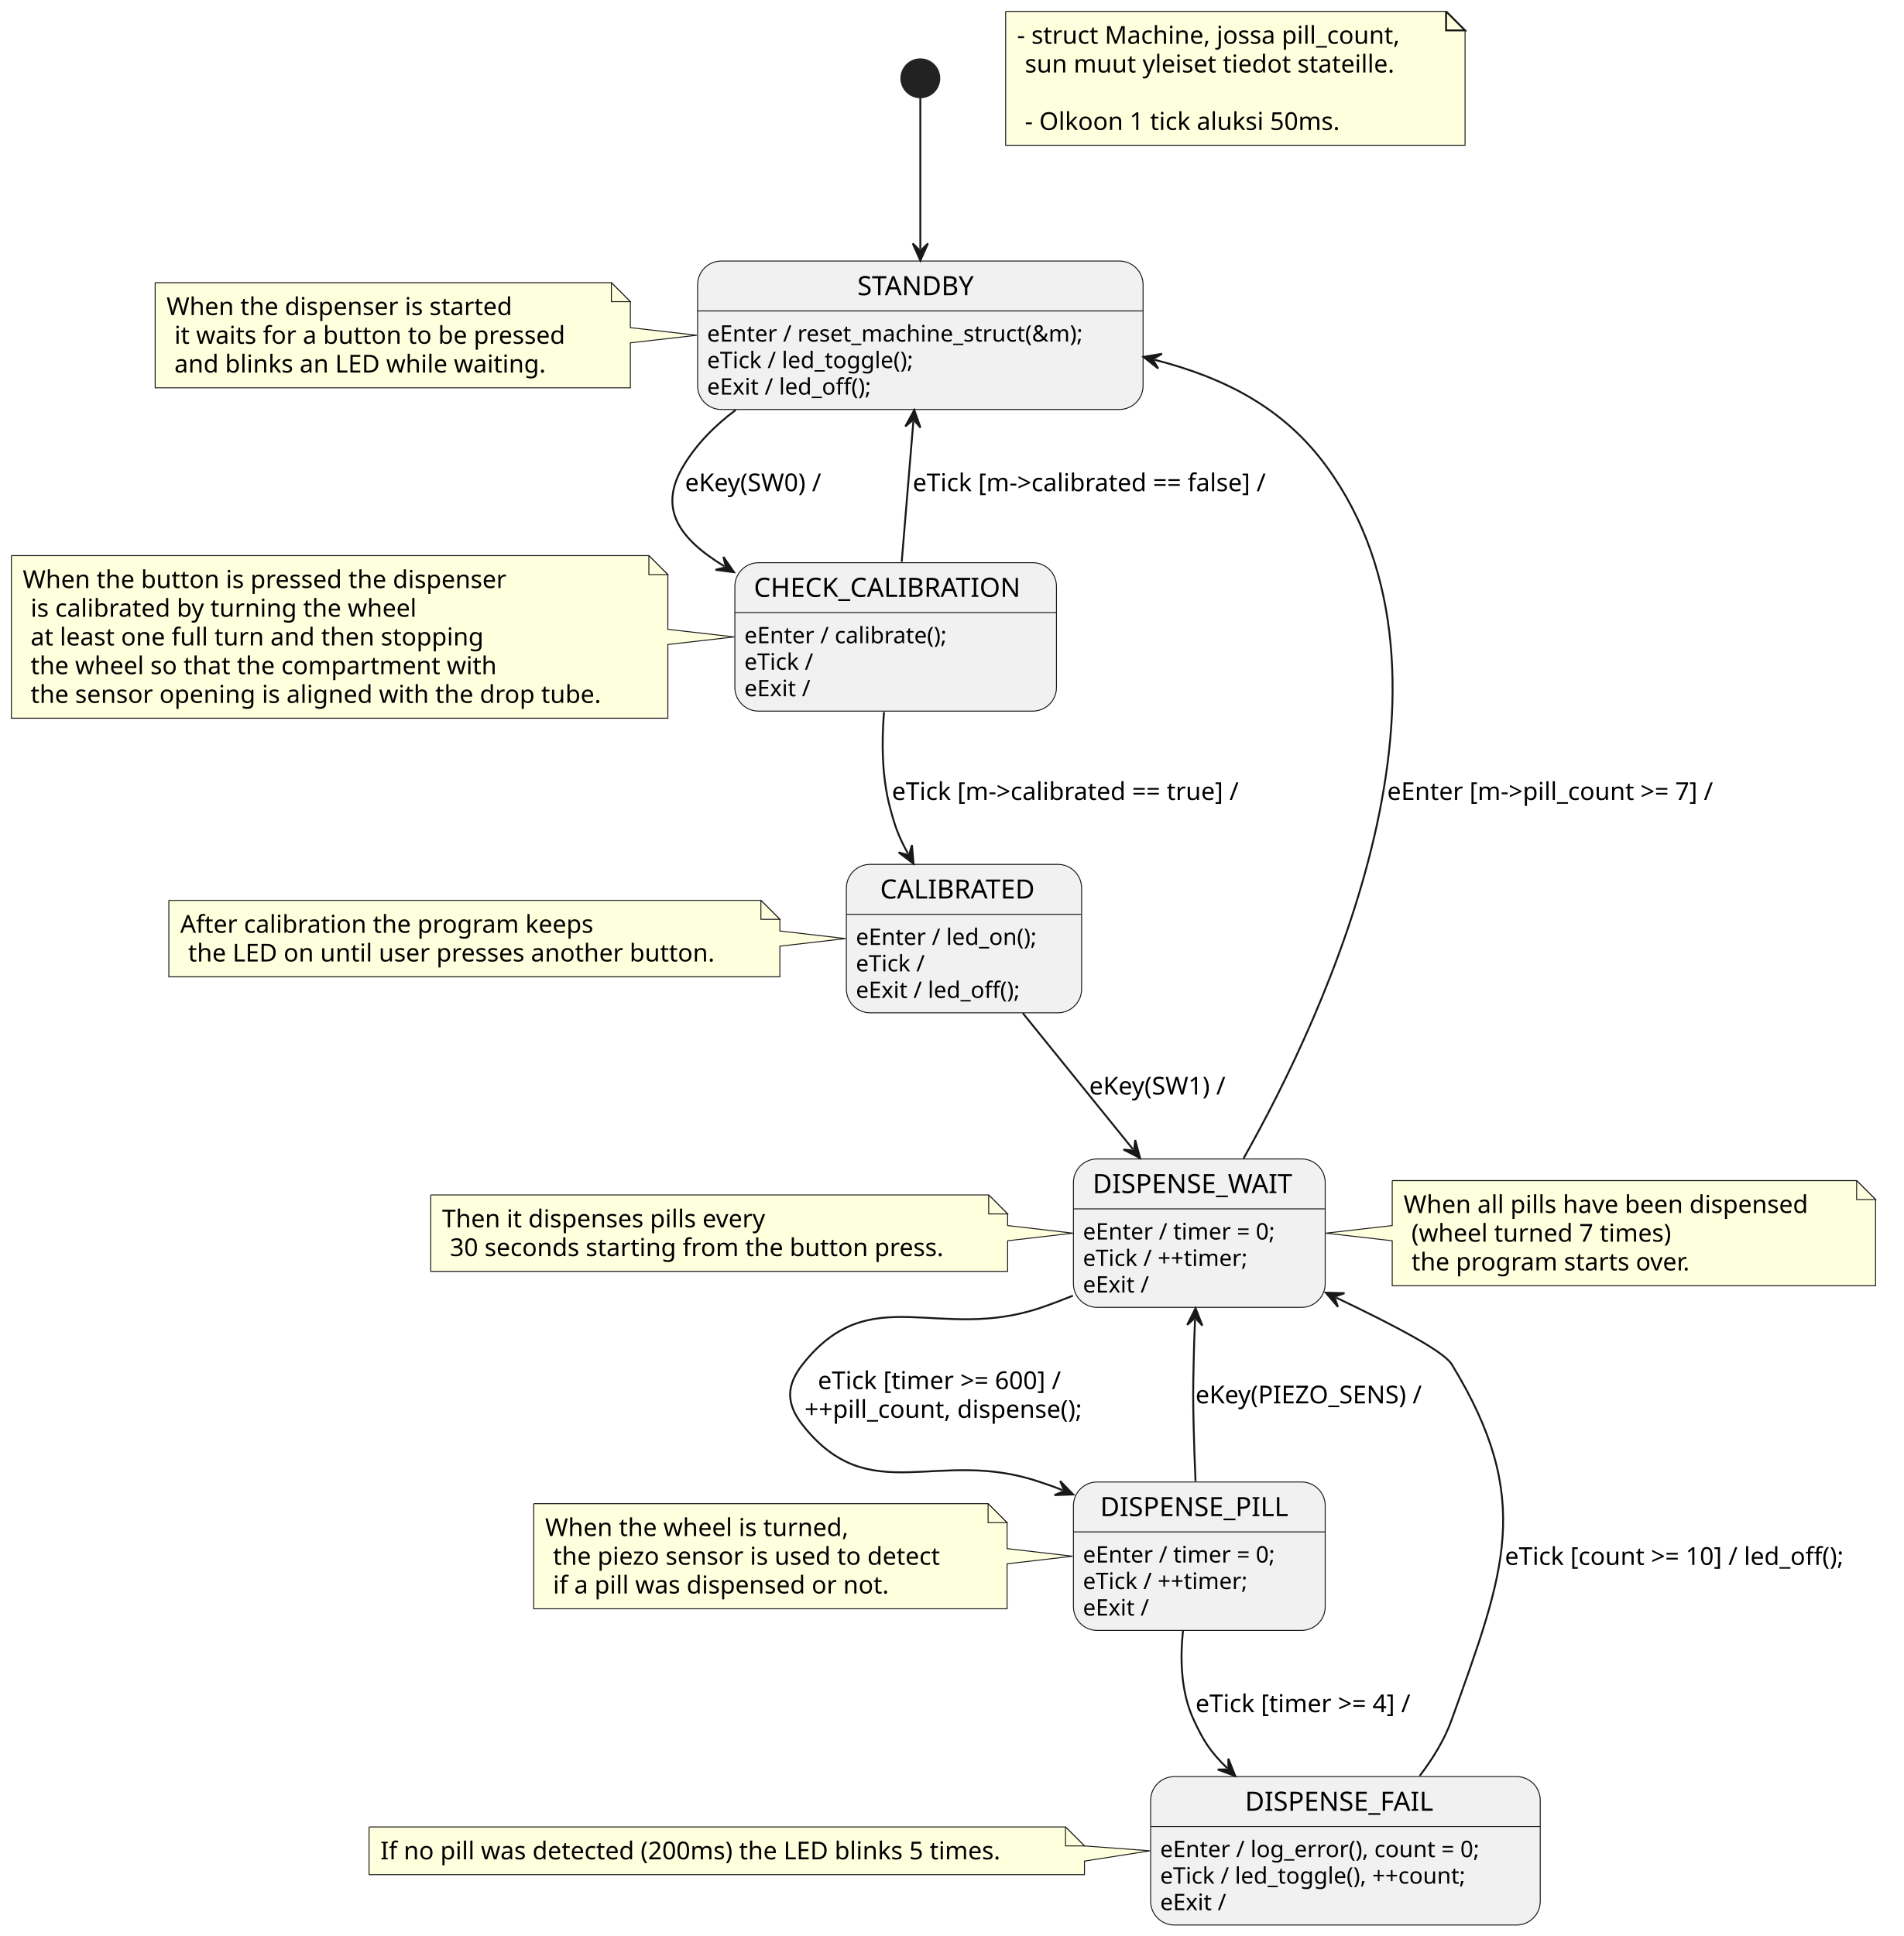
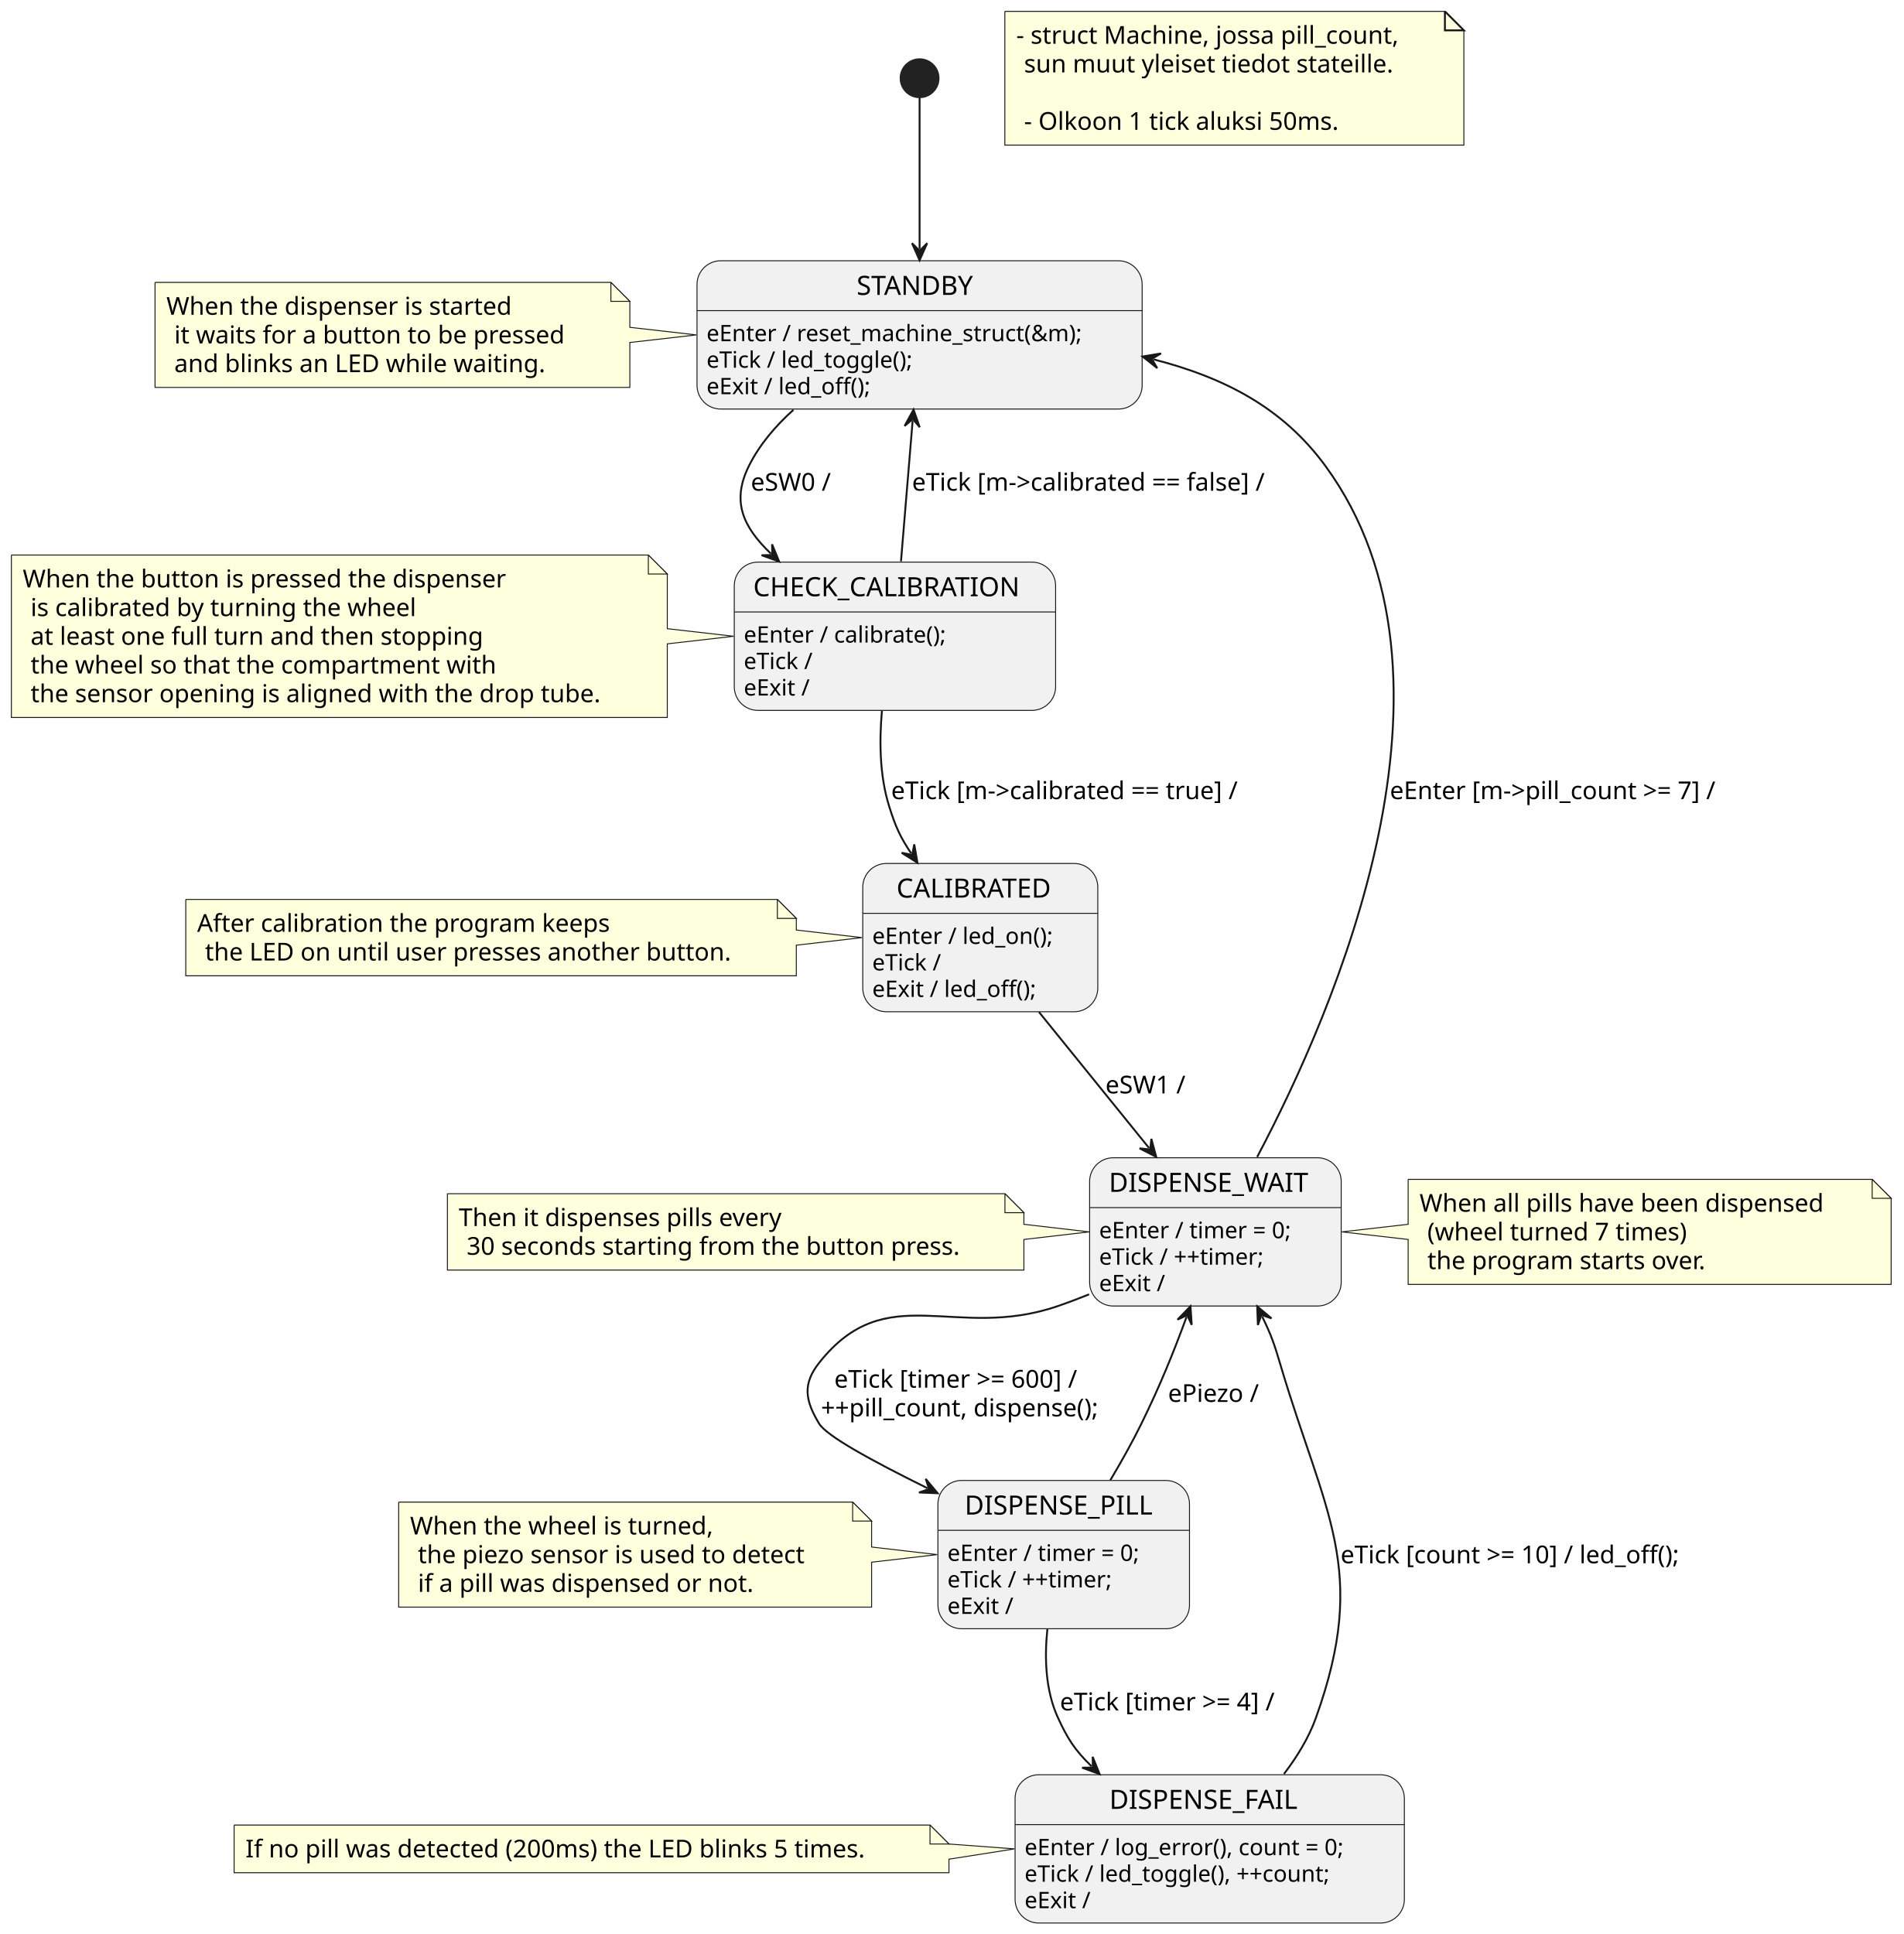
- <svg xmlns="http://www.w3.org/2000/svg" contentStyleType="text/css" data-diagram-type="STATE" height="1020px" preserveAspectRatio="none" style="width:1003px;height:1020px;background:#FFFFFF;" version="1.1" viewBox="0 0 1003 1020" width="1003px" zoomAndPan="magnify">
+ <svg xmlns="http://www.w3.org/2000/svg" contentStyleType="text/css" data-diagram-type="STATE" height="1020px" preserveAspectRatio="none" style="width:1004px;height:1020px;background:#FFFFFF;" version="1.1" viewBox="0 0 1004 1020" width="1004px" zoomAndPan="magnify">
  <defs />
  <g>
    <g id="STANDBY">
      <rect fill="#F1F1F1" height="78.203" rx="12.5" ry="12.5" style="stroke:#181818;stroke-width:0.5;" width="234.74" x="367.58" y="137.53" />
      <line style="stroke:#181818;stroke-width:0.5;" x1="367.58" x2="602.32" y1="163.827" y2="163.827" />
      <text fill="#000000" font-family="sans-serif" font-size="14" lengthAdjust="spacing" textLength="66.425" x="451.738" y="155.525">STANDBY</text>
      <text fill="#000000" font-family="sans-serif" font-size="12" lengthAdjust="spacing" textLength="214.74" x="372.58" y="179.965">eEnter / reset_machine_struct(&amp;m);</text>
      <text fill="#000000" font-family="sans-serif" font-size="12" lengthAdjust="spacing" textLength="119.004" x="372.58" y="193.934">eTick / led_toggle();</text>
      <text fill="#000000" font-family="sans-serif" font-size="12" lengthAdjust="spacing" textLength="95.309" x="372.58" y="207.903">eExit / led_off();</text>
    </g>
    <g class="entity" data-entity="N1" data-source-line="8" data-uid="ent0003" id="entity_N1">
      <path d="M529.91,6 L529.91,76.531 L771.986,76.531 L771.986,16 L761.986,6 L529.91,6" fill="#FEFFDD" style="stroke:#181818;stroke-width:0.5;" />
      <path d="M761.986,6 L761.986,16 L771.986,16 L761.986,6" fill="#FEFFDD" style="stroke:#181818;stroke-width:1;" />
      <text fill="#000000" font-family="sans-serif" font-size="13" lengthAdjust="spacing" textLength="216.944" x="535.91" y="23.067">- struct Machine, jossa pill_count,</text>
      <text fill="#000000" font-family="sans-serif" font-size="13" lengthAdjust="spacing" textLength="210.71" x="540.042" y="38.2">sun muut yleiset tiedot stateille.</text>
      <text fill="#000000" font-family="sans-serif" font-size="13" lengthAdjust="spacing" textLength="4.132" x="535.91" y="53.333"> </text>
      <text fill="#000000" font-family="sans-serif" font-size="13" lengthAdjust="spacing" textLength="180.369" x="540.042" y="68.465">- Olkoon 1 tick aluksi 50ms.</text>
    </g>
    <g id="CHECK_CALIBRATION">
      <rect fill="#F1F1F1" height="78.203" rx="12.5" ry="12.5" style="stroke:#181818;stroke-width:0.5;" width="169.468" x="387.22" y="296.46" />
      <line style="stroke:#181818;stroke-width:0.5;" x1="387.22" x2="556.688" y1="322.757" y2="322.757" />
      <text fill="#000000" font-family="sans-serif" font-size="14" lengthAdjust="spacing" textLength="149.468" x="397.22" y="314.455">CHECK_CALIBRATION</text>
      <text fill="#000000" font-family="sans-serif" font-size="12" lengthAdjust="spacing" textLength="117.281" x="392.22" y="338.896">eEnter / calibrate();</text>
      <text fill="#000000" font-family="sans-serif" font-size="12" lengthAdjust="spacing" textLength="39.451" x="392.22" y="352.864">eTick /</text>
      <text fill="#000000" font-family="sans-serif" font-size="12" lengthAdjust="spacing" textLength="37.963" x="392.22" y="366.833">eExit /</text>
    </g>
    <g id="CALIBRATED">
-       <rect fill="#F1F1F1" height="78.203" rx="12.5" ry="12.5" style="stroke:#181818;stroke-width:0.5;" width="123.951" x="445.98" y="455.4" />
-       <line style="stroke:#181818;stroke-width:0.5;" x1="445.98" x2="569.931" y1="481.697" y2="481.697" />
-       <text fill="#000000" font-family="sans-serif" font-size="14" lengthAdjust="spacing" textLength="88.368" x="463.772" y="473.395">CALIBRATED</text>
-       <text fill="#000000" font-family="sans-serif" font-size="12" lengthAdjust="spacing" textLength="103.951" x="450.98" y="497.836">eEnter / led_on();</text>
-       <text fill="#000000" font-family="sans-serif" font-size="12" lengthAdjust="spacing" textLength="39.451" x="450.98" y="511.804">eTick /</text>
-       <text fill="#000000" font-family="sans-serif" font-size="12" lengthAdjust="spacing" textLength="95.309" x="450.98" y="525.773">eExit / led_off();</text>
+       <rect fill="#F1F1F1" height="78.203" rx="12.5" ry="12.5" style="stroke:#181818;stroke-width:0.5;" width="123.951" x="454.98" y="455.4" />
+       <line style="stroke:#181818;stroke-width:0.5;" x1="454.98" x2="578.931" y1="481.697" y2="481.697" />
+       <text fill="#000000" font-family="sans-serif" font-size="14" lengthAdjust="spacing" textLength="88.368" x="472.772" y="473.395">CALIBRATED</text>
+       <text fill="#000000" font-family="sans-serif" font-size="12" lengthAdjust="spacing" textLength="103.951" x="459.98" y="497.836">eEnter / led_on();</text>
+       <text fill="#000000" font-family="sans-serif" font-size="12" lengthAdjust="spacing" textLength="39.451" x="459.98" y="511.804">eTick /</text>
+       <text fill="#000000" font-family="sans-serif" font-size="12" lengthAdjust="spacing" textLength="95.309" x="459.98" y="525.773">eExit / led_off();</text>
    </g>
    <g id="DISPENSE_WAIT">
-       <rect fill="#F1F1F1" height="78.203" rx="12.5" ry="12.5" style="stroke:#181818;stroke-width:0.5;" width="132.67" x="565.62" y="610.6" />
-       <line style="stroke:#181818;stroke-width:0.5;" x1="565.62" x2="698.29" y1="636.897" y2="636.897" />
-       <text fill="#000000" font-family="sans-serif" font-size="14" lengthAdjust="spacing" textLength="112.39" x="575.76" y="628.595">DISPENSE_WAIT</text>
-       <text fill="#000000" font-family="sans-serif" font-size="12" lengthAdjust="spacing" textLength="112.67" x="570.62" y="653.035">eEnter / timer = 0;</text>
-       <text fill="#000000" font-family="sans-serif" font-size="12" lengthAdjust="spacing" textLength="99.463" x="570.62" y="667.004">eTick / ++timer;</text>
-       <text fill="#000000" font-family="sans-serif" font-size="12" lengthAdjust="spacing" textLength="37.963" x="570.62" y="680.973">eExit /</text>
+       <rect fill="#F1F1F1" height="78.203" rx="12.5" ry="12.5" style="stroke:#181818;stroke-width:0.5;" width="132.67" x="574.62" y="610.6" />
+       <line style="stroke:#181818;stroke-width:0.5;" x1="574.62" x2="707.29" y1="636.897" y2="636.897" />
+       <text fill="#000000" font-family="sans-serif" font-size="14" lengthAdjust="spacing" textLength="112.39" x="584.76" y="628.595">DISPENSE_WAIT</text>
+       <text fill="#000000" font-family="sans-serif" font-size="12" lengthAdjust="spacing" textLength="112.67" x="579.62" y="653.035">eEnter / timer = 0;</text>
+       <text fill="#000000" font-family="sans-serif" font-size="12" lengthAdjust="spacing" textLength="99.463" x="579.62" y="667.004">eTick / ++timer;</text>
+       <text fill="#000000" font-family="sans-serif" font-size="12" lengthAdjust="spacing" textLength="37.963" x="579.62" y="680.973">eExit /</text>
    </g>
    <g id="DISPENSE_PILL">
-       <rect fill="#F1F1F1" height="78.203" rx="12.5" ry="12.5" style="stroke:#181818;stroke-width:0.5;" width="132.67" x="565.62" y="780.8" />
-       <line style="stroke:#181818;stroke-width:0.5;" x1="565.62" x2="698.29" y1="807.097" y2="807.097" />
-       <text fill="#000000" font-family="sans-serif" font-size="14" lengthAdjust="spacing" textLength="104.46" x="579.725" y="798.795">DISPENSE_PILL</text>
-       <text fill="#000000" font-family="sans-serif" font-size="12" lengthAdjust="spacing" textLength="112.67" x="570.62" y="823.236">eEnter / timer = 0;</text>
-       <text fill="#000000" font-family="sans-serif" font-size="12" lengthAdjust="spacing" textLength="99.463" x="570.62" y="837.204">eTick / ++timer;</text>
-       <text fill="#000000" font-family="sans-serif" font-size="12" lengthAdjust="spacing" textLength="37.963" x="570.62" y="851.173">eExit /</text>
+       <rect fill="#F1F1F1" height="78.203" rx="12.5" ry="12.5" style="stroke:#181818;stroke-width:0.5;" width="132.67" x="494.62" y="780.8" />
+       <line style="stroke:#181818;stroke-width:0.5;" x1="494.62" x2="627.29" y1="807.097" y2="807.097" />
+       <text fill="#000000" font-family="sans-serif" font-size="14" lengthAdjust="spacing" textLength="104.46" x="508.725" y="798.795">DISPENSE_PILL</text>
+       <text fill="#000000" font-family="sans-serif" font-size="12" lengthAdjust="spacing" textLength="112.67" x="499.62" y="823.236">eEnter / timer = 0;</text>
+       <text fill="#000000" font-family="sans-serif" font-size="12" lengthAdjust="spacing" textLength="99.463" x="499.62" y="837.204">eTick / ++timer;</text>
+       <text fill="#000000" font-family="sans-serif" font-size="12" lengthAdjust="spacing" textLength="37.963" x="499.62" y="851.173">eExit /</text>
    </g>
    <g id="DISPENSE_FAIL">
-       <rect fill="#F1F1F1" height="78.203" rx="12.5" ry="12.5" style="stroke:#181818;stroke-width:0.5;" width="205.291" x="606.31" y="936.01" />
-       <line style="stroke:#181818;stroke-width:0.5;" x1="606.31" x2="811.601" y1="962.307" y2="962.307" />
-       <text fill="#000000" font-family="sans-serif" font-size="14" lengthAdjust="spacing" textLength="105.848" x="656.032" y="954.005">DISPENSE_FAIL</text>
-       <text fill="#000000" font-family="sans-serif" font-size="12" lengthAdjust="spacing" textLength="185.291" x="611.31" y="978.446">eEnter / log_error(), count = 0;</text>
-       <text fill="#000000" font-family="sans-serif" font-size="12" lengthAdjust="spacing" textLength="180.598" x="611.31" y="992.414">eTick / led_toggle(), ++count;</text>
-       <text fill="#000000" font-family="sans-serif" font-size="12" lengthAdjust="spacing" textLength="37.963" x="611.31" y="1006.383">eExit /</text>
+       <rect fill="#F1F1F1" height="78.203" rx="12.5" ry="12.5" style="stroke:#181818;stroke-width:0.5;" width="205.291" x="535.31" y="936.01" />
+       <line style="stroke:#181818;stroke-width:0.5;" x1="535.31" x2="740.601" y1="962.307" y2="962.307" />
+       <text fill="#000000" font-family="sans-serif" font-size="14" lengthAdjust="spacing" textLength="105.848" x="585.032" y="954.005">DISPENSE_FAIL</text>
+       <text fill="#000000" font-family="sans-serif" font-size="12" lengthAdjust="spacing" textLength="185.291" x="540.31" y="978.446">eEnter / log_error(), count = 0;</text>
+       <text fill="#000000" font-family="sans-serif" font-size="12" lengthAdjust="spacing" textLength="180.598" x="540.31" y="992.414">eTick / led_toggle(), ++count;</text>
+       <text fill="#000000" font-family="sans-serif" font-size="12" lengthAdjust="spacing" textLength="37.963" x="540.31" y="1006.383">eExit /</text>
    </g>
    <ellipse cx="484.95" cy="41.26" fill="#222222" rx="10" ry="10" style="stroke:#222222;stroke-width:1;" />
    <g class="entity" data-entity="GMN2" data-source-line="9" data-uid="ent0003" id="entity_GMN2">
      <path d="M81.76,148.93 L81.76,204.328 A0,0 0 0 0 81.76,204.328 L332.152,204.328 A0,0 0 0 0 332.152,204.328 L332.152,180.63 L367.24,176.63 L332.152,172.63 L332.152,158.93 L322.152,148.93 L81.76,148.93 A0,0 0 0 0 81.76,148.93" fill="#FEFFDD" style="stroke:#181818;stroke-width:0.5;" />
      <path d="M322.152,148.93 L322.152,158.93 L332.152,158.93 L322.152,148.93" fill="#FEFFDD" style="stroke:#181818;stroke-width:0.5;" />
      <text fill="#000000" font-family="sans-serif" font-size="13" lengthAdjust="spacing" textLength="195.349" x="87.76" y="165.997">When the dispenser is started</text>
      <text fill="#000000" font-family="sans-serif" font-size="13" lengthAdjust="spacing" textLength="221.127" x="91.892" y="181.13">it waits for a button to be pressed</text>
      <text fill="#000000" font-family="sans-serif" font-size="13" lengthAdjust="spacing" textLength="210.444" x="91.892" y="196.262">and blinks an LED while waiting.</text>
    </g>
    <g class="entity" data-entity="GMN5" data-source-line="17" data-uid="ent0006" id="entity_GMN5">
      <path d="M6,292.73 L6,378.394 A0,0 0 0 0 6,378.394 L351.905,378.394 A0,0 0 0 0 351.905,378.394 L351.905,339.57 L386.92,335.57 L351.905,331.57 L351.905,302.73 L341.905,292.73 L6,292.73 A0,0 0 0 0 6,292.73" fill="#FEFFDD" style="stroke:#181818;stroke-width:0.5;" />
      <path d="M341.905,292.73 L341.905,302.73 L351.905,302.73 L341.905,292.73" fill="#FEFFDD" style="stroke:#181818;stroke-width:0.5;" />
      <text fill="#000000" font-family="sans-serif" font-size="13" lengthAdjust="spacing" textLength="272.689" x="12" y="309.797">When the button is pressed the dispenser</text>
      <text fill="#000000" font-family="sans-serif" font-size="13" lengthAdjust="spacing" textLength="219.077" x="16.132" y="324.93">is calibrated by turning the wheel</text>
      <text fill="#000000" font-family="sans-serif" font-size="13" lengthAdjust="spacing" textLength="255.049" x="16.132" y="340.062">at least one full turn and then stopping</text>
      <text fill="#000000" font-family="sans-serif" font-size="13" lengthAdjust="spacing" textLength="263.072" x="16.132" y="355.195">the wheel so that the compartment with</text>
      <text fill="#000000" font-family="sans-serif" font-size="13" lengthAdjust="spacing" textLength="320.772" x="16.132" y="370.328">the sensor opening is aligned with the drop tube.</text>
    </g>
    <g class="entity" data-entity="GMN8" data-source-line="24" data-uid="ent0009" id="entity_GMN8">
-       <path d="M88.97,474.37 L88.97,514.636 A0,0 0 0 0 88.97,514.636 L410.938,514.636 A0,0 0 0 0 410.938,514.636 L410.938,498.5 L445.59,494.5 L410.938,490.5 L410.938,484.37 L400.938,474.37 L88.97,474.37 A0,0 0 0 0 88.97,474.37" fill="#FEFFDD" style="stroke:#181818;stroke-width:0.5;" />
-       <path d="M400.938,474.37 L400.938,484.37 L410.938,484.37 L400.938,474.37" fill="#FEFFDD" style="stroke:#181818;stroke-width:0.5;" />
-       <text fill="#000000" font-family="sans-serif" font-size="13" lengthAdjust="spacing" textLength="232.902" x="94.97" y="491.437">After calibration the program keeps</text>
-       <text fill="#000000" font-family="sans-serif" font-size="13" lengthAdjust="spacing" textLength="296.835" x="99.102" y="506.57">the LED on until user presses another button.</text>
+       <path d="M97.97,474.37 L97.97,514.636 A0,0 0 0 0 97.97,514.636 L419.938,514.636 A0,0 0 0 0 419.938,514.636 L419.938,498.5 L454.59,494.5 L419.938,490.5 L419.938,484.37 L409.938,474.37 L97.97,474.37 A0,0 0 0 0 97.97,474.37" fill="#FEFFDD" style="stroke:#181818;stroke-width:0.5;" />
+       <path d="M409.938,474.37 L409.938,484.37 L419.938,484.37 L409.938,474.37" fill="#FEFFDD" style="stroke:#181818;stroke-width:0.5;" />
+       <text fill="#000000" font-family="sans-serif" font-size="13" lengthAdjust="spacing" textLength="232.902" x="103.97" y="491.437">After calibration the program keeps</text>
+       <text fill="#000000" font-family="sans-serif" font-size="13" lengthAdjust="spacing" textLength="296.835" x="108.102" y="506.57">the LED on until user presses another button.</text>
    </g>
    <g class="entity" data-entity="GMN11" data-source-line="32" data-uid="ent0012" id="entity_GMN11">
-       <path d="M226.95,629.57 L226.95,669.836 A0,0 0 0 0 226.95,669.836 L530.96,669.836 A0,0 0 0 0 530.96,669.836 L530.96,653.7 L565.41,649.7 L530.96,645.7 L530.96,639.57 L520.96,629.57 L226.95,629.57 A0,0 0 0 0 226.95,629.57" fill="#FEFFDD" style="stroke:#181818;stroke-width:0.5;" />
-       <path d="M520.96,629.57 L520.96,639.57 L530.96,639.57 L520.96,629.57" fill="#FEFFDD" style="stroke:#181818;stroke-width:0.5;" />
-       <text fill="#000000" font-family="sans-serif" font-size="13" lengthAdjust="spacing" textLength="184.914" x="232.95" y="646.637">Then it dispenses pills every</text>
-       <text fill="#000000" font-family="sans-serif" font-size="13" lengthAdjust="spacing" textLength="278.878" x="237.082" y="661.77">30 seconds starting from the button press.</text>
+       <path d="M235.95,629.57 L235.95,669.836 A0,0 0 0 0 235.95,669.836 L539.96,669.836 A0,0 0 0 0 539.96,669.836 L539.96,653.7 L574.41,649.7 L539.96,645.7 L539.96,639.57 L529.96,629.57 L235.95,629.57 A0,0 0 0 0 235.95,629.57" fill="#FEFFDD" style="stroke:#181818;stroke-width:0.5;" />
+       <path d="M529.96,629.57 L529.96,639.57 L539.96,639.57 L529.96,629.57" fill="#FEFFDD" style="stroke:#181818;stroke-width:0.5;" />
+       <text fill="#000000" font-family="sans-serif" font-size="13" lengthAdjust="spacing" textLength="184.914" x="241.95" y="646.637">Then it dispenses pills every</text>
+       <text fill="#000000" font-family="sans-serif" font-size="13" lengthAdjust="spacing" textLength="278.878" x="246.082" y="661.77">30 seconds starting from the button press.</text>
    </g>
    <g class="entity" data-entity="GMN14" data-source-line="33" data-uid="ent0015" id="entity_GMN14">
-       <path d="M733.6,622 L733.6,645.7 L698.59,649.7 L733.6,653.7 L733.6,677.398 A0,0 0 0 0 733.6,677.398 L988.308,677.398 A0,0 0 0 0 988.308,677.398 L988.308,632 L978.308,622 L733.6,622 A0,0 0 0 0 733.6,622" fill="#FEFFDD" style="stroke:#181818;stroke-width:0.5;" />
-       <path d="M978.308,622 L978.308,632 L988.308,632 L978.308,622" fill="#FEFFDD" style="stroke:#181818;stroke-width:0.5;" />
-       <text fill="#000000" font-family="sans-serif" font-size="13" lengthAdjust="spacing" textLength="229.576" x="739.6" y="639.067">When all pills have been dispensed</text>
-       <text fill="#000000" font-family="sans-serif" font-size="13" lengthAdjust="spacing" textLength="148.605" x="743.732" y="654.2">(wheel turned 7 times)</text>
-       <text fill="#000000" font-family="sans-serif" font-size="13" lengthAdjust="spacing" textLength="159.682" x="743.732" y="669.332">the program starts over.</text>
+       <path d="M742.6,622 L742.6,645.7 L707.59,649.7 L742.6,653.7 L742.6,677.398 A0,0 0 0 0 742.6,677.398 L997.308,677.398 A0,0 0 0 0 997.308,677.398 L997.308,632 L987.308,622 L742.6,622 A0,0 0 0 0 742.6,622" fill="#FEFFDD" style="stroke:#181818;stroke-width:0.5;" />
+       <path d="M987.308,622 L987.308,632 L997.308,632 L987.308,622" fill="#FEFFDD" style="stroke:#181818;stroke-width:0.5;" />
+       <text fill="#000000" font-family="sans-serif" font-size="13" lengthAdjust="spacing" textLength="229.576" x="748.6" y="639.067">When all pills have been dispensed</text>
+       <text fill="#000000" font-family="sans-serif" font-size="13" lengthAdjust="spacing" textLength="148.605" x="752.732" y="654.2">(wheel turned 7 times)</text>
+       <text fill="#000000" font-family="sans-serif" font-size="13" lengthAdjust="spacing" textLength="159.682" x="752.732" y="669.332">the program starts over.</text>
    </g>
    <g class="entity" data-entity="GMN17" data-source-line="41" data-uid="ent0018" id="entity_GMN17">
-       <path d="M281.25,792.21 L281.25,847.608 A0,0 0 0 0 281.25,847.608 L530.651,847.608 A0,0 0 0 0 530.651,847.608 L530.651,823.91 L565.22,819.91 L530.651,815.91 L530.651,802.21 L520.651,792.21 L281.25,792.21 A0,0 0 0 0 281.25,792.21" fill="#FEFFDD" style="stroke:#181818;stroke-width:0.5;" />
-       <path d="M520.651,792.21 L520.651,802.21 L530.651,802.21 L520.651,792.21" fill="#FEFFDD" style="stroke:#181818;stroke-width:0.5;" />
-       <text fill="#000000" font-family="sans-serif" font-size="13" lengthAdjust="spacing" textLength="171.361" x="287.25" y="809.277">When the wheel is turned,</text>
-       <text fill="#000000" font-family="sans-serif" font-size="13" lengthAdjust="spacing" textLength="220.137" x="291.382" y="824.41">the piezo sensor is used to detect</text>
-       <text fill="#000000" font-family="sans-serif" font-size="13" lengthAdjust="spacing" textLength="190.277" x="291.382" y="839.543">if a pill was dispensed or not.</text>
+       <path d="M210.25,792.21 L210.25,847.608 A0,0 0 0 0 210.25,847.608 L459.651,847.608 A0,0 0 0 0 459.651,847.608 L459.651,823.91 L494.22,819.91 L459.651,815.91 L459.651,802.21 L449.651,792.21 L210.25,792.21 A0,0 0 0 0 210.25,792.21" fill="#FEFFDD" style="stroke:#181818;stroke-width:0.5;" />
+       <path d="M449.651,792.21 L449.651,802.21 L459.651,802.21 L449.651,792.21" fill="#FEFFDD" style="stroke:#181818;stroke-width:0.5;" />
+       <text fill="#000000" font-family="sans-serif" font-size="13" lengthAdjust="spacing" textLength="171.361" x="216.25" y="809.277">When the wheel is turned,</text>
+       <text fill="#000000" font-family="sans-serif" font-size="13" lengthAdjust="spacing" textLength="220.137" x="220.382" y="824.41">the piezo sensor is used to detect</text>
+       <text fill="#000000" font-family="sans-serif" font-size="13" lengthAdjust="spacing" textLength="190.277" x="220.382" y="839.543">if a pill was dispensed or not.</text>
    </g>
    <g class="entity" data-entity="GMN20" data-source-line="48" data-uid="ent0021" id="entity_GMN20">
-       <path d="M194.46,962.54 L194.46,987.673 A0,0 0 0 0 194.46,987.673 L571.443,987.673 A0,0 0 0 0 571.443,987.673 L571.443,980.54 L606.04,975.11 L571.443,972.54 L571.443,972.54 L561.443,962.54 L194.46,962.54 A0,0 0 0 0 194.46,962.54" fill="#FEFFDD" style="stroke:#181818;stroke-width:0.5;" />
-       <path d="M561.443,962.54 L561.443,972.54 L571.443,972.54 L561.443,962.54" fill="#FEFFDD" style="stroke:#181818;stroke-width:0.5;" />
-       <text fill="#000000" font-family="sans-serif" font-size="13" lengthAdjust="spacing" textLength="355.983" x="200.46" y="979.607">If no pill was detected (200ms) the LED blinks 5 times.</text>
+       <path d="M123.46,962.54 L123.46,987.673 A0,0 0 0 0 123.46,987.673 L500.443,987.673 A0,0 0 0 0 500.443,987.673 L500.443,980.54 L535.04,975.11 L500.443,972.54 L500.443,972.54 L490.443,962.54 L123.46,962.54 A0,0 0 0 0 123.46,962.54" fill="#FEFFDD" style="stroke:#181818;stroke-width:0.5;" />
+       <path d="M490.443,962.54 L490.443,972.54 L500.443,972.54 L490.443,962.54" fill="#FEFFDD" style="stroke:#181818;stroke-width:0.5;" />
+       <text fill="#000000" font-family="sans-serif" font-size="13" lengthAdjust="spacing" textLength="355.983" x="129.46" y="979.607">If no pill was detected (200ms) the LED blinks 5 times.</text>
    </g>
    <g class="link" data-entity-1=".start." data-entity-2="STANDBY" data-source-line="1" data-uid="lnk3" id="link_.start._STANDBY">
      <path d="M484.95,51.43 C484.95,68.85 484.95,101.64 484.95,131.27" fill="none" id="*start*-to-STANDBY" style="stroke:#181818;stroke-width:1;" />
      <polygon fill="#181818" points="484.95,137.27,488.95,128.27,484.95,132.27,480.95,128.27,484.95,137.27" style="stroke:#181818;stroke-width:1;" />
    </g>
    <g class="link" data-entity-1="STANDBY" data-entity-2="CHECK_CALIBRATION" data-source-line="5" data-uid="lnk4" id="link_STANDBY_CHECK_CALIBRATION">
-       <path d="M387.62,216.04 C376.62,224.24 366.89,234.05 359.95,245.73 C346.71,268.03 357.818,283.805 381.668,298.355" fill="none" id="STANDBY-to-CHECK_CALIBRATION" style="stroke:#181818;stroke-width:1;" />
-       <polygon fill="#181818" points="386.79,301.48,381.19,293.378,382.522,298.876,377.024,300.207,386.79,301.48" style="stroke:#181818;stroke-width:1;" />
-       <text fill="#000000" font-family="sans-serif" font-size="13" lengthAdjust="spacing" textLength="80.247" x="360.95" y="258.797">eKey(SW0) /</text>
+       <path d="M418.44,216.14 C408.95,224.63 400.54,234.51 394.95,245.73 C385.86,264.01 391.295,277.412 406.565,292.022" fill="none" id="STANDBY-to-CHECK_CALIBRATION" style="stroke:#181818;stroke-width:1;" />
+       <polygon fill="#181818" points="410.9,296.17,407.162,287.058,407.287,292.713,401.632,292.838,410.9,296.17" style="stroke:#181818;stroke-width:1;" />
+       <text fill="#000000" font-family="sans-serif" font-size="13" lengthAdjust="spacing" textLength="45.887" x="395.95" y="258.797">eSW0 /</text>
    </g>
    <g class="link" data-entity-1="CHECK_CALIBRATION" data-entity-2="STANDBY" data-source-line="14" data-uid="lnk5" id="link_CHECK_CALIBRATION_STANDBY">
      <path d="M475.14,296.03 C477.16,271.68 479.266,246.32 481.276,222" fill="none" id="CHECK_CALIBRATION-to-STANDBY" style="stroke:#181818;stroke-width:1;" />
      <polygon fill="#181818" points="481.77,216.02,477.042,224.66,481.358,221.003,485.015,225.319,481.77,216.02" style="stroke:#181818;stroke-width:1;" />
      <text fill="#000000" font-family="sans-serif" font-size="13" lengthAdjust="spacing" textLength="211.485" x="480.95" y="258.797">eTick [m-&gt;calibrated == false] /</text>
    </g>
    <g class="link" data-entity-1="CHECK_CALIBRATION" data-entity-2="CALIBRATED" data-source-line="15" data-uid="lnk6" id="link_CHECK_CALIBRATION_CALIBRATED">
-       <path d="M465.81,375.16 C464.53,390.97 464.67,409.29 468.95,425.4 C471.65,435.54 473.356,440.484 478.476,449.784" fill="none" id="CHECK_CALIBRATION-to-CALIBRATED" style="stroke:#181818;stroke-width:1;" />
-       <polygon fill="#181818" points="481.37,455.04,480.534,445.227,478.959,450.66,473.525,449.085,481.37,455.04" style="stroke:#181818;stroke-width:1;" />
+       <path d="M465.09,374.94 C463.66,390.88 463.87,409.36 468.95,425.4 C472.23,435.74 474.382,440.878 480.482,450.028" fill="none" id="CHECK_CALIBRATION-to-CALIBRATED" style="stroke:#181818;stroke-width:1;" />
+       <polygon fill="#181818" points="483.81,455.02,482.146,445.313,481.036,450.86,475.49,449.75,483.81,455.02" style="stroke:#181818;stroke-width:1;" />
      <text fill="#000000" font-family="sans-serif" font-size="13" lengthAdjust="spacing" textLength="207.238" x="469.95" y="421.467">eTick [m-&gt;calibrated == true] /</text>
    </g>
    <g class="link" data-entity-1="CALIBRATED" data-entity-2="DISPENSE_WAIT" data-source-line="22" data-uid="lnk7" id="link_CALIBRATED_DISPENSE_WAIT">
-       <path d="M538.92,533.76 C557.79,557.07 578.046,582.096 596.956,605.466" fill="none" id="CALIBRATED-to-DISPENSE_WAIT" style="stroke:#181818;stroke-width:1;" />
-       <polygon fill="#181818" points="600.73,610.13,598.178,600.617,597.585,606.243,591.959,605.65,600.73,610.13" style="stroke:#181818;stroke-width:1;" />
-       <text fill="#000000" font-family="sans-serif" font-size="13" lengthAdjust="spacing" textLength="80.247" x="573.95" y="576.667">eKey(SW1) /</text>
+       <path d="M547.92,533.76 C566.79,557.07 587.046,582.096 605.956,605.466" fill="none" id="CALIBRATED-to-DISPENSE_WAIT" style="stroke:#181818;stroke-width:1;" />
+       <polygon fill="#181818" points="609.73,610.13,607.178,600.617,606.585,606.243,600.959,605.65,609.73,610.13" style="stroke:#181818;stroke-width:1;" />
+       <text fill="#000000" font-family="sans-serif" font-size="13" lengthAdjust="spacing" textLength="45.887" x="582.95" y="576.667">eSW1 /</text>
    </g>
    <g class="link" data-entity-1="DISPENSE_WAIT" data-entity-2="DISPENSE_PILL" data-source-line="29" data-uid="lnk8" id="link_DISPENSE_WAIT_DISPENSE_PILL">
-       <path d="M565.37,682.63 C559.87,684.85 554.35,686.94 548.95,688.8 C494.53,707.57 458.63,673.63 422.95,718.8 C414.14,729.96 414.15,739.64 422.95,750.8 C458.32,795.67 493.91,762.25 547.95,780.8 C553.71,782.78 554.043,782.772 559.913,785.132" fill="none" id="DISPENSE_WAIT-to-DISPENSE_PILL" style="stroke:#181818;stroke-width:1;" />
-       <polygon fill="#181818" points="565.48,787.37,558.622,780.302,560.841,785.505,555.638,787.724,565.48,787.37" style="stroke:#181818;stroke-width:1;" />
-       <text fill="#000000" font-family="sans-serif" font-size="13" lengthAdjust="spacing" textLength="146.593" x="430.955" y="731.867">eTick [timer &gt;= 600] /</text>
-       <text fill="#000000" font-family="sans-serif" font-size="13" lengthAdjust="spacing" textLength="164.734" x="423.95" y="747">++pill_count, dispense();</text>
+       <path d="M574.37,682.63 C568.87,684.85 563.35,686.94 557.95,688.8 C503.53,707.57 467.63,673.63 431.95,718.8 C423.14,729.96 424.61,738.62 431.95,750.8 C435.91,757.36 459.562,770.281 489.091,784.881" fill="none" id="DISPENSE_WAIT-to-DISPENSE_PILL" style="stroke:#181818;stroke-width:1;" />
+       <polygon fill="#181818" points="494.47,787.54,488.175,779.966,489.988,785.324,484.629,787.137,494.47,787.54" style="stroke:#181818;stroke-width:1;" />
+       <text fill="#000000" font-family="sans-serif" font-size="13" lengthAdjust="spacing" textLength="146.593" x="439.955" y="731.867">eTick [timer &gt;= 600] /</text>
+       <text fill="#000000" font-family="sans-serif" font-size="13" lengthAdjust="spacing" textLength="164.734" x="432.95" y="747">++pill_count, dispense();</text>
    </g>
    <g class="link" data-entity-1="DISPENSE_PILL" data-entity-2="DISPENSE_WAIT" data-source-line="38" data-uid="lnk10" id="link_DISPENSE_PILL_DISPENSE_WAIT">
-       <path d="M629.96,780.38 C629.54,770.72 629.16,760.39 628.95,750.8 C628.64,736.58 628.64,733.02 628.95,718.8 C629.16,709.22 629.279,704.874 629.699,695.224" fill="none" id="DISPENSE_PILL-to-DISPENSE_WAIT" style="stroke:#181818;stroke-width:1;" />
-       <polygon fill="#181818" points="629.96,689.23,625.572,698.048,629.743,694.225,633.565,698.395,629.96,689.23" style="stroke:#181818;stroke-width:1;" />
-       <text fill="#000000" font-family="sans-serif" font-size="13" lengthAdjust="spacing" textLength="130.838" x="629.95" y="739.367">eKey(PIEZO_SENS) /</text>
+       <path d="M585.54,780.65 C591.25,771.08 597.08,760.71 601.95,750.8 C611.74,730.88 618.793,713.483 625.743,694.543" fill="none" id="DISPENSE_PILL-to-DISPENSE_WAIT" style="stroke:#181818;stroke-width:1;" />
+       <polygon fill="#181818" points="627.81,688.91,620.954,695.981,626.088,693.604,628.465,698.737,627.81,688.91" style="stroke:#181818;stroke-width:1;" />
+       <text fill="#000000" font-family="sans-serif" font-size="13" lengthAdjust="spacing" textLength="50.737" x="615.95" y="739.367">ePiezo /</text>
    </g>
    <g class="link" data-entity-1="DISPENSE_WAIT" data-entity-2="STANDBY" data-source-line="30" data-uid="lnk9" id="link_DISPENSE_WAIT_STANDBY">
-       <path d="M655.29,610.28 C698.77,533.19 780.68,357.51 698.95,245.73 C676.29,214.73 645.191,199.004 608.361,189.534" fill="none" id="DISPENSE_WAIT-to-STANDBY" style="stroke:#181818;stroke-width:1;" />
+       <path d="M662.96,610.21 C703.87,533.01 780.41,357.13 698.95,245.73 C676.29,214.73 645.191,199.004 608.361,189.534" fill="none" id="DISPENSE_WAIT-to-STANDBY" style="stroke:#181818;stroke-width:1;" />
      <polygon fill="#181818" points="602.55,188.04,610.27,194.155,607.393,189.285,612.263,186.407,602.55,188.04" style="stroke:#181818;stroke-width:1;" />
-       <text fill="#000000" font-family="sans-serif" font-size="13" lengthAdjust="spacing" textLength="194.511" x="730.95" y="421.467">eEnter [m-&gt;pill_count &gt;= 7] /</text>
+       <text fill="#000000" font-family="sans-serif" font-size="13" lengthAdjust="spacing" textLength="194.511" x="732.95" y="421.467">eEnter [m-&gt;pill_count &gt;= 7] /</text>
    </g>
    <g class="link" data-entity-1="DISPENSE_PILL" data-entity-2="DISPENSE_FAIL" data-source-line="39" data-uid="lnk11" id="link_DISPENSE_PILL_DISPENSE_FAIL">
-       <path d="M623.34,859.24 C621.75,874.42 622.32,891.65 628.95,906.01 C634.08,917.1 637.697,922.868 646.597,931.518" fill="none" id="DISPENSE_PILL-to-DISPENSE_FAIL" style="stroke:#181818;stroke-width:1;" />
-       <polygon fill="#181818" points="650.9,935.7,647.234,926.559,647.314,932.215,641.658,932.296,650.9,935.7" style="stroke:#181818;stroke-width:1;" />
-       <text fill="#000000" font-family="sans-serif" font-size="13" lengthAdjust="spacing" textLength="130.051" x="629.95" y="902.077">eTick [timer &gt;= 4] /</text>
+       <path d="M552.34,859.24 C550.75,874.42 551.32,891.65 557.95,906.01 C563.08,917.1 566.697,922.868 575.597,931.518" fill="none" id="DISPENSE_PILL-to-DISPENSE_FAIL" style="stroke:#181818;stroke-width:1;" />
+       <polygon fill="#181818" points="579.9,935.7,576.234,926.559,576.314,932.215,570.658,932.296,579.9,935.7" style="stroke:#181818;stroke-width:1;" />
+       <text fill="#000000" font-family="sans-serif" font-size="13" lengthAdjust="spacing" textLength="130.051" x="558.95" y="902.077">eTick [timer &gt;= 4] /</text>
    </g>
    <g class="link" data-entity-1="DISPENSE_FAIL" data-entity-2="DISPENSE_WAIT" data-source-line="46" data-uid="lnk12" id="link_DISPENSE_FAIL_DISPENSE_WAIT">
-       <path d="M748.11,935.59 C755.01,926.58 761.18,916.53 764.95,906.01 C793.02,827.68 808.35,789.79 764.95,718.8 C760.77,711.97 735.086,698.463 704.015,683.643" fill="none" id="DISPENSE_FAIL-to-DISPENSE_WAIT" style="stroke:#181818;stroke-width:1;" />
-       <polygon fill="#181818" points="698.6,681.06,705.001,688.545,703.113,683.213,708.445,681.324,698.6,681.06" style="stroke:#181818;stroke-width:1;" />
-       <text fill="#000000" font-family="sans-serif" font-size="13" lengthAdjust="spacing" textLength="202.408" x="792.95" y="824.477">eTick [count &gt;= 10] / led_off();</text>
+       <path d="M677.11,935.59 C684.01,926.58 690.18,916.53 693.95,906.01 C722.16,827.28 698.63,799.01 674.95,718.8 C672,708.79 670.263,703.861 665.633,694.381" fill="none" id="DISPENSE_FAIL-to-DISPENSE_WAIT" style="stroke:#181818;stroke-width:1;" />
+       <polygon fill="#181818" points="663,688.99,663.355,698.832,665.194,693.483,670.544,695.322,663,688.99" style="stroke:#181818;stroke-width:1;" />
+       <text fill="#000000" font-family="sans-serif" font-size="13" lengthAdjust="spacing" textLength="202.408" x="706.95" y="824.477">eTick [count &gt;= 10] / led_off();</text>
    </g>
  </g>
</svg>
